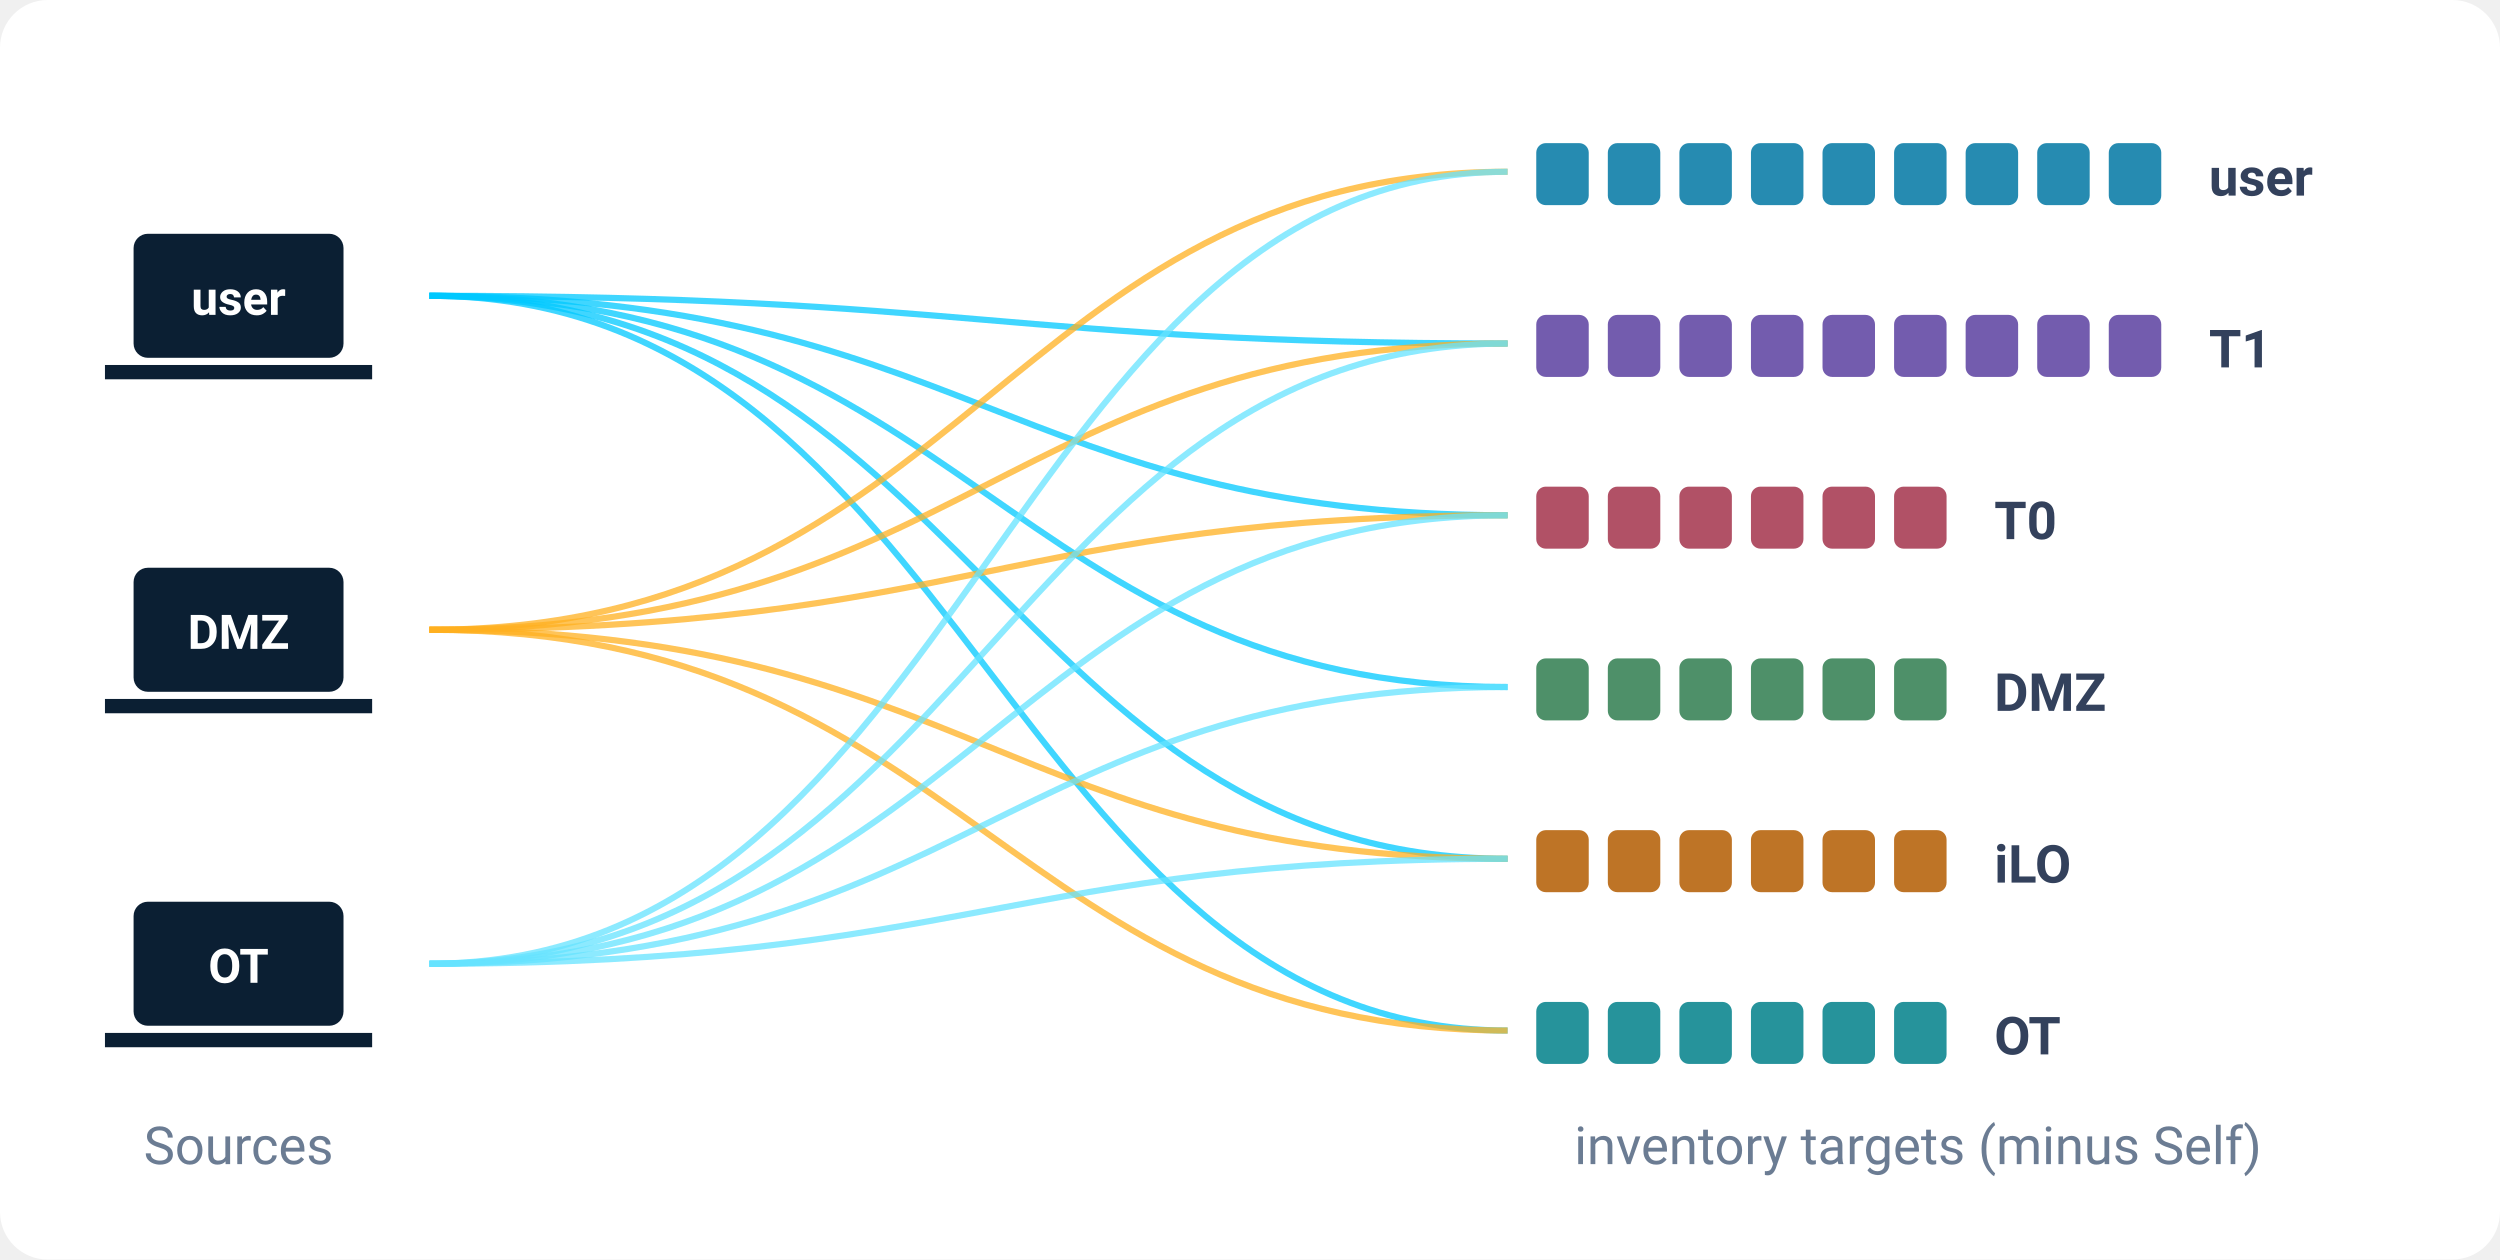
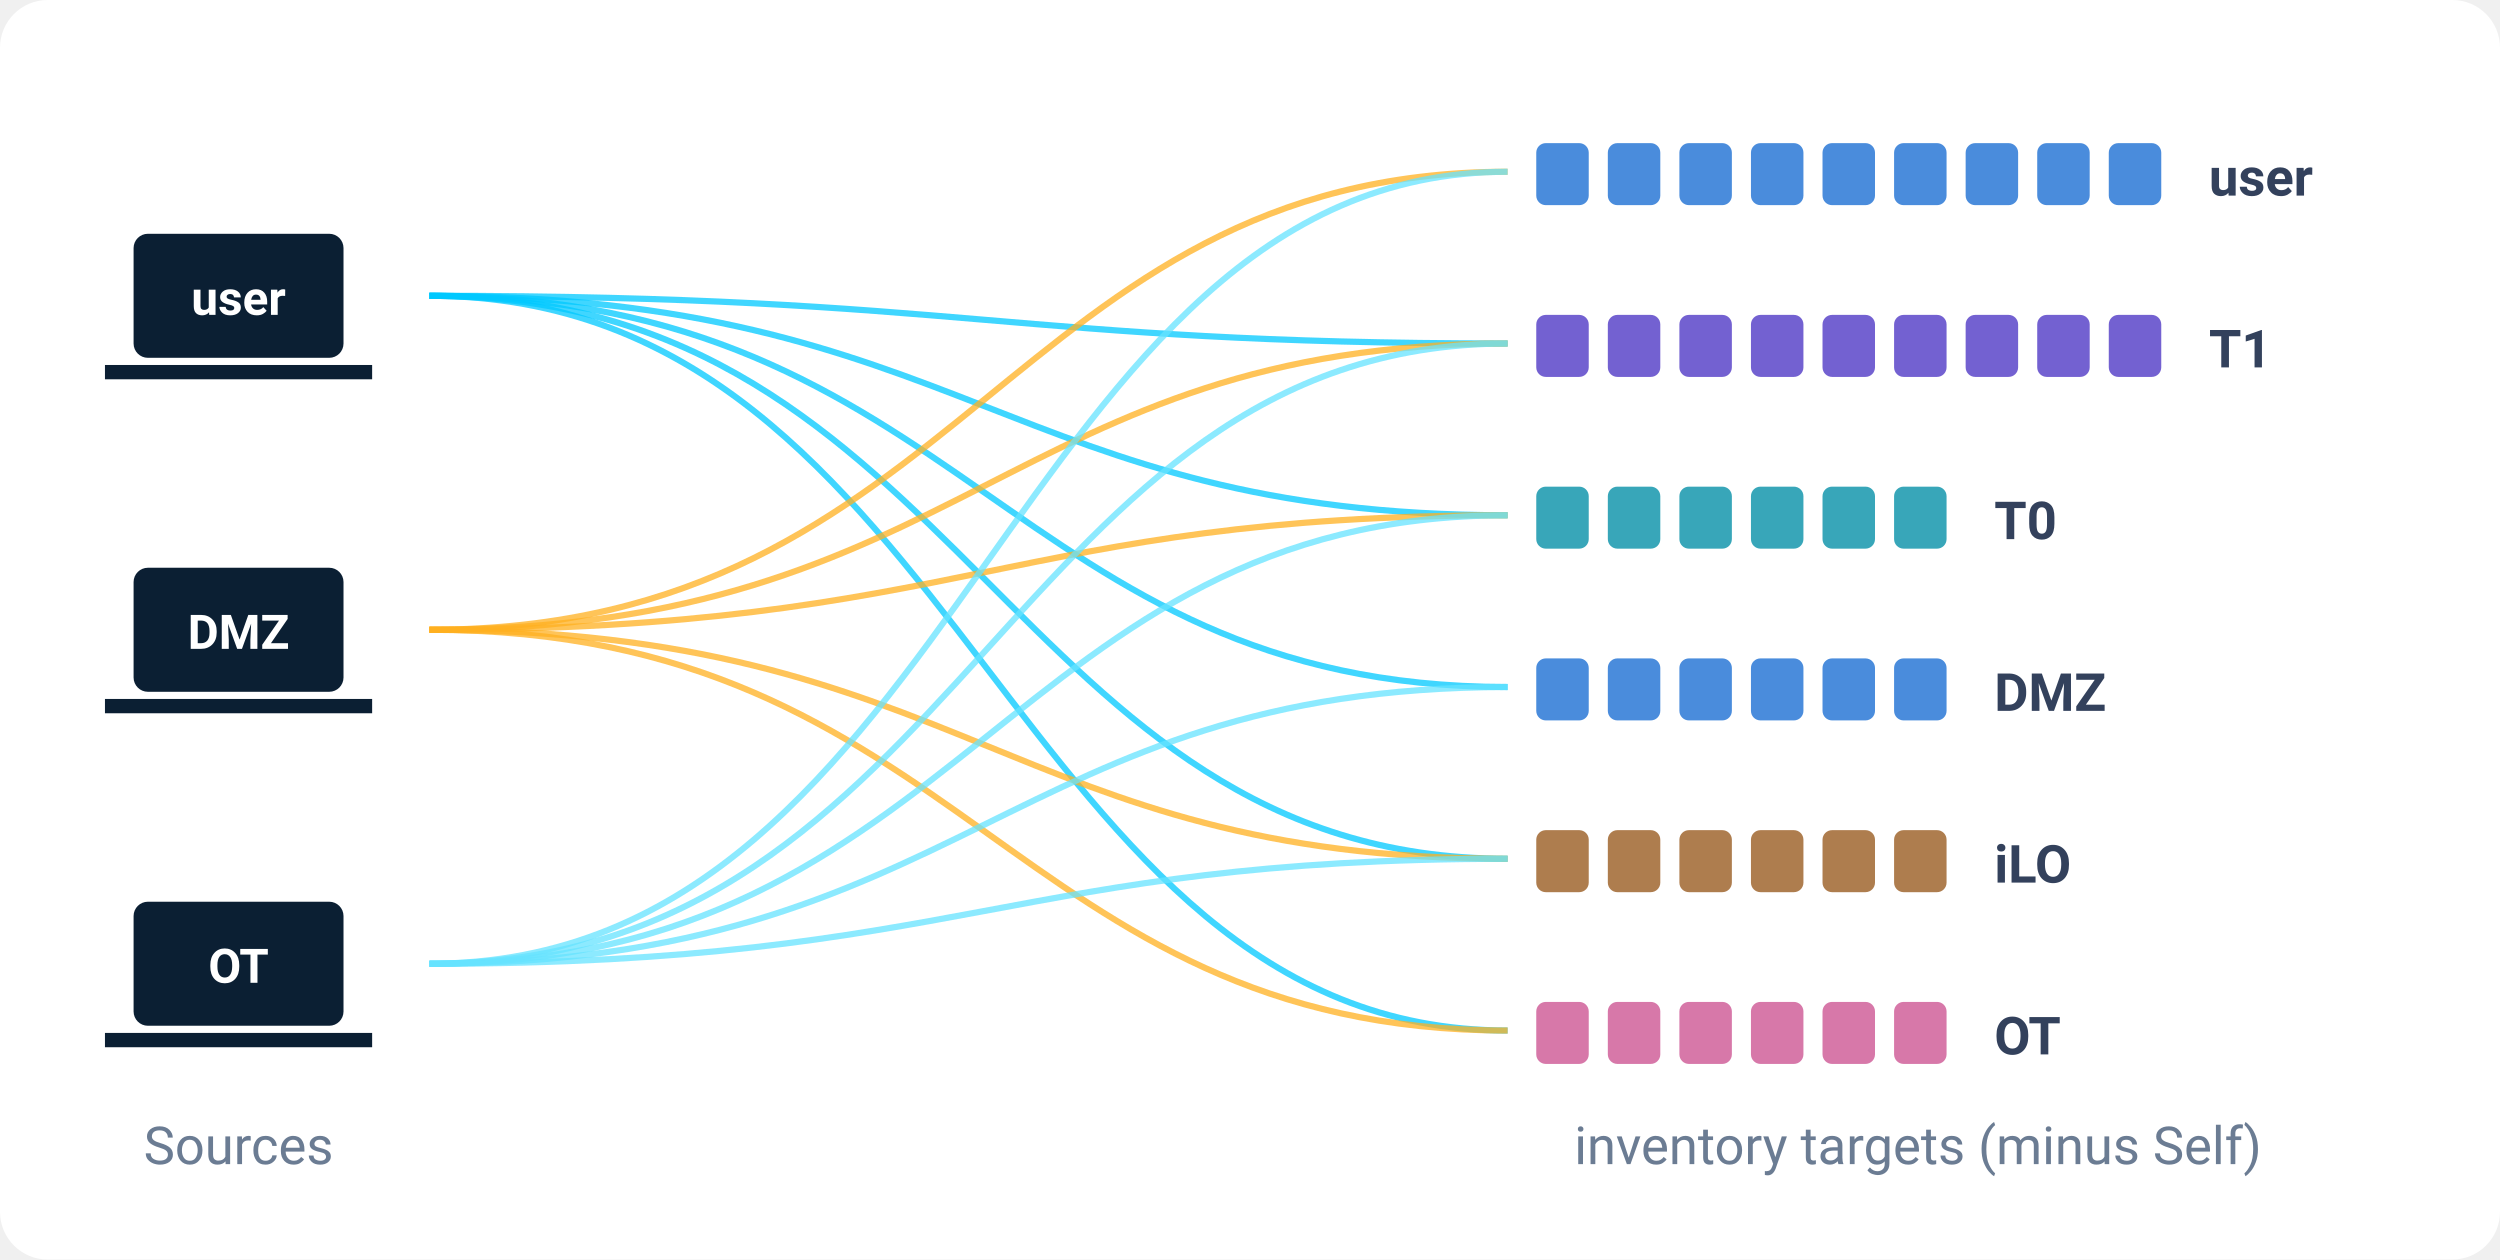
<svg xmlns="http://www.w3.org/2000/svg" width="524" height="264" viewBox="-12 -12 524 264" role="img" aria-label="Several Sources, one method: every Source scans the whole inventory minus itself">
  <rect x="-12" y="-12" width="524" height="264" rx="10" fill="#fff" />
  <text x="451" y="29" style="font-family:-apple-system,'Segoe UI',Roboto,Helvetica,Arial,sans-serif;font-weight:600;font-size:11px;fill:#33415c">user</text>
-   <rect x="310" y="18" width="11" height="13" rx="2" fill="#0077a3" opacity=".85" />
-   <rect x="325" y="18" width="11" height="13" rx="2" fill="#0077a3" opacity=".85" />
-   <rect x="340" y="18" width="11" height="13" rx="2" fill="#0077a3" opacity=".85" />
-   <rect x="355" y="18" width="11" height="13" rx="2" fill="#0077a3" opacity=".85" />
-   <rect x="370" y="18" width="11" height="13" rx="2" fill="#0077a3" opacity=".85" />
-   <rect x="385" y="18" width="11" height="13" rx="2" fill="#0077a3" opacity=".85" />
-   <rect x="400" y="18" width="11" height="13" rx="2" fill="#0077a3" opacity=".85" />
-   <rect x="415" y="18" width="11" height="13" rx="2" fill="#0077a3" opacity=".85" />
-   <rect x="430" y="18" width="11" height="13" rx="2" fill="#0077a3" opacity=".85" />
+   <rect x="310" y="18" width="11" height="13" rx="2" fill="#2a78d6" opacity=".85" />
+   <rect x="325" y="18" width="11" height="13" rx="2" fill="#2a78d6" opacity=".85" />
+   <rect x="340" y="18" width="11" height="13" rx="2" fill="#2a78d6" opacity=".85" />
+   <rect x="355" y="18" width="11" height="13" rx="2" fill="#2a78d6" opacity=".85" />
+   <rect x="370" y="18" width="11" height="13" rx="2" fill="#2a78d6" opacity=".85" />
+   <rect x="385" y="18" width="11" height="13" rx="2" fill="#2a78d6" opacity=".85" />
+   <rect x="400" y="18" width="11" height="13" rx="2" fill="#2a78d6" opacity=".85" />
+   <rect x="415" y="18" width="11" height="13" rx="2" fill="#2a78d6" opacity=".85" />
+   <rect x="430" y="18" width="11" height="13" rx="2" fill="#2a78d6" opacity=".85" />
  <text x="451" y="65" style="font-family:-apple-system,'Segoe UI',Roboto,Helvetica,Arial,sans-serif;font-weight:600;font-size:11px;fill:#33415c">T1</text>
-   <rect x="310" y="54" width="11" height="13" rx="2" fill="#5b3fa0" opacity=".85" />
-   <rect x="325" y="54" width="11" height="13" rx="2" fill="#5b3fa0" opacity=".85" />
-   <rect x="340" y="54" width="11" height="13" rx="2" fill="#5b3fa0" opacity=".85" />
-   <rect x="355" y="54" width="11" height="13" rx="2" fill="#5b3fa0" opacity=".85" />
-   <rect x="370" y="54" width="11" height="13" rx="2" fill="#5b3fa0" opacity=".85" />
-   <rect x="385" y="54" width="11" height="13" rx="2" fill="#5b3fa0" opacity=".85" />
-   <rect x="400" y="54" width="11" height="13" rx="2" fill="#5b3fa0" opacity=".85" />
-   <rect x="415" y="54" width="11" height="13" rx="2" fill="#5b3fa0" opacity=".85" />
-   <rect x="430" y="54" width="11" height="13" rx="2" fill="#5b3fa0" opacity=".85" />
+   <rect x="310" y="54" width="11" height="13" rx="2" fill="#5b45c9" opacity=".85" />
+   <rect x="325" y="54" width="11" height="13" rx="2" fill="#5b45c9" opacity=".85" />
+   <rect x="340" y="54" width="11" height="13" rx="2" fill="#5b45c9" opacity=".85" />
+   <rect x="355" y="54" width="11" height="13" rx="2" fill="#5b45c9" opacity=".85" />
+   <rect x="370" y="54" width="11" height="13" rx="2" fill="#5b45c9" opacity=".85" />
+   <rect x="385" y="54" width="11" height="13" rx="2" fill="#5b45c9" opacity=".85" />
+   <rect x="400" y="54" width="11" height="13" rx="2" fill="#5b45c9" opacity=".85" />
+   <rect x="415" y="54" width="11" height="13" rx="2" fill="#5b45c9" opacity=".85" />
+   <rect x="430" y="54" width="11" height="13" rx="2" fill="#5b45c9" opacity=".85" />
  <text x="406" y="101" style="font-family:-apple-system,'Segoe UI',Roboto,Helvetica,Arial,sans-serif;font-weight:600;font-size:11px;fill:#33415c">T0</text>
-   <rect x="310" y="90" width="11" height="13" rx="2" fill="#a3324b" opacity=".85" />
-   <rect x="325" y="90" width="11" height="13" rx="2" fill="#a3324b" opacity=".85" />
-   <rect x="340" y="90" width="11" height="13" rx="2" fill="#a3324b" opacity=".85" />
-   <rect x="355" y="90" width="11" height="13" rx="2" fill="#a3324b" opacity=".85" />
-   <rect x="370" y="90" width="11" height="13" rx="2" fill="#a3324b" opacity=".85" />
-   <rect x="385" y="90" width="11" height="13" rx="2" fill="#a3324b" opacity=".85" />
+   <rect x="310" y="90" width="11" height="13" rx="2" fill="#1597ad" opacity=".85" />
+   <rect x="325" y="90" width="11" height="13" rx="2" fill="#1597ad" opacity=".85" />
+   <rect x="340" y="90" width="11" height="13" rx="2" fill="#1597ad" opacity=".85" />
+   <rect x="355" y="90" width="11" height="13" rx="2" fill="#1597ad" opacity=".85" />
+   <rect x="370" y="90" width="11" height="13" rx="2" fill="#1597ad" opacity=".85" />
+   <rect x="385" y="90" width="11" height="13" rx="2" fill="#1597ad" opacity=".85" />
  <text x="406" y="137" style="font-family:-apple-system,'Segoe UI',Roboto,Helvetica,Arial,sans-serif;font-weight:600;font-size:11px;fill:#33415c">DMZ</text>
-   <rect x="310" y="126" width="11" height="13" rx="2" fill="#2f7d4f" opacity=".85" />
-   <rect x="325" y="126" width="11" height="13" rx="2" fill="#2f7d4f" opacity=".85" />
-   <rect x="340" y="126" width="11" height="13" rx="2" fill="#2f7d4f" opacity=".85" />
-   <rect x="355" y="126" width="11" height="13" rx="2" fill="#2f7d4f" opacity=".85" />
-   <rect x="370" y="126" width="11" height="13" rx="2" fill="#2f7d4f" opacity=".85" />
-   <rect x="385" y="126" width="11" height="13" rx="2" fill="#2f7d4f" opacity=".85" />
+   <rect x="310" y="126" width="11" height="13" rx="2" fill="#2a78d6" opacity=".85" />
+   <rect x="325" y="126" width="11" height="13" rx="2" fill="#2a78d6" opacity=".85" />
+   <rect x="340" y="126" width="11" height="13" rx="2" fill="#2a78d6" opacity=".85" />
+   <rect x="355" y="126" width="11" height="13" rx="2" fill="#2a78d6" opacity=".85" />
+   <rect x="370" y="126" width="11" height="13" rx="2" fill="#2a78d6" opacity=".85" />
+   <rect x="385" y="126" width="11" height="13" rx="2" fill="#2a78d6" opacity=".85" />
  <text x="406" y="173" style="font-family:-apple-system,'Segoe UI',Roboto,Helvetica,Arial,sans-serif;font-weight:600;font-size:11px;fill:#33415c">iLO</text>
-   <rect x="310" y="162" width="11" height="13" rx="2" fill="#b35c00" opacity=".85" />
-   <rect x="325" y="162" width="11" height="13" rx="2" fill="#b35c00" opacity=".85" />
-   <rect x="340" y="162" width="11" height="13" rx="2" fill="#b35c00" opacity=".85" />
-   <rect x="355" y="162" width="11" height="13" rx="2" fill="#b35c00" opacity=".85" />
-   <rect x="370" y="162" width="11" height="13" rx="2" fill="#b35c00" opacity=".85" />
-   <rect x="385" y="162" width="11" height="13" rx="2" fill="#b35c00" opacity=".85" />
+   <rect x="310" y="162" width="11" height="13" rx="2" fill="#a0662f" opacity=".85" />
+   <rect x="325" y="162" width="11" height="13" rx="2" fill="#a0662f" opacity=".85" />
+   <rect x="340" y="162" width="11" height="13" rx="2" fill="#a0662f" opacity=".85" />
+   <rect x="355" y="162" width="11" height="13" rx="2" fill="#a0662f" opacity=".85" />
+   <rect x="370" y="162" width="11" height="13" rx="2" fill="#a0662f" opacity=".85" />
+   <rect x="385" y="162" width="11" height="13" rx="2" fill="#a0662f" opacity=".85" />
  <text x="406" y="209" style="font-family:-apple-system,'Segoe UI',Roboto,Helvetica,Arial,sans-serif;font-weight:600;font-size:11px;fill:#33415c">OT</text>
-   <rect x="310" y="198" width="11" height="13" rx="2" fill="#00808a" opacity=".85" />
-   <rect x="325" y="198" width="11" height="13" rx="2" fill="#00808a" opacity=".85" />
-   <rect x="340" y="198" width="11" height="13" rx="2" fill="#00808a" opacity=".85" />
-   <rect x="355" y="198" width="11" height="13" rx="2" fill="#00808a" opacity=".85" />
-   <rect x="370" y="198" width="11" height="13" rx="2" fill="#00808a" opacity=".85" />
-   <rect x="385" y="198" width="11" height="13" rx="2" fill="#00808a" opacity=".85" />
+   <rect x="310" y="198" width="11" height="13" rx="2" fill="#d0609a" opacity=".85" />
+   <rect x="325" y="198" width="11" height="13" rx="2" fill="#d0609a" opacity=".85" />
+   <rect x="340" y="198" width="11" height="13" rx="2" fill="#d0609a" opacity=".85" />
+   <rect x="355" y="198" width="11" height="13" rx="2" fill="#d0609a" opacity=".85" />
+   <rect x="370" y="198" width="11" height="13" rx="2" fill="#d0609a" opacity=".85" />
+   <rect x="385" y="198" width="11" height="13" rx="2" fill="#d0609a" opacity=".85" />
  <path d="M78 50C190 50 200 60 304 60" fill="none" stroke="#00C8FF" stroke-width="1.3" opacity=".75" />
  <path d="M78 50C190 50 200 96 304 96" fill="none" stroke="#00C8FF" stroke-width="1.3" opacity=".75" />
  <path d="M78 50C190 50 200 132 304 132" fill="none" stroke="#00C8FF" stroke-width="1.3" opacity=".75" />
  <path d="M78 50C190 50 200 168 304 168" fill="none" stroke="#00C8FF" stroke-width="1.3" opacity=".75" />
  <path d="M78 50C190 50 200 204 304 204" fill="none" stroke="#00C8FF" stroke-width="1.3" opacity=".75" />
  <path d="M78 120C190 120 200 24 304 24" fill="none" stroke="#FFB020" stroke-width="1.3" opacity=".75" />
  <path d="M78 120C190 120 200 60 304 60" fill="none" stroke="#FFB020" stroke-width="1.3" opacity=".75" />
  <path d="M78 120C190 120 200 96 304 96" fill="none" stroke="#FFB020" stroke-width="1.3" opacity=".75" />
  <path d="M78 120C190 120 200 168 304 168" fill="none" stroke="#FFB020" stroke-width="1.3" opacity=".75" />
  <path d="M78 120C190 120 200 204 304 204" fill="none" stroke="#FFB020" stroke-width="1.3" opacity=".75" />
  <path d="M78 190C190 190 200 24 304 24" fill="none" stroke="#65E3FF" stroke-width="1.3" opacity=".75" />
  <path d="M78 190C190 190 200 60 304 60" fill="none" stroke="#65E3FF" stroke-width="1.3" opacity=".75" />
  <path d="M78 190C190 190 200 96 304 96" fill="none" stroke="#65E3FF" stroke-width="1.3" opacity=".75" />
  <path d="M78 190C190 190 200 132 304 132" fill="none" stroke="#65E3FF" stroke-width="1.3" opacity=".75" />
  <path d="M78 190C190 190 200 168 304 168" fill="none" stroke="#65E3FF" stroke-width="1.3" opacity=".75" />
  <rect x="16" y="37" width="44" height="26" rx="3" fill="#0B1F33" />
  <path d="M10 66H66" stroke="#0B1F33" stroke-width="3" />
  <text x="38" y="54" text-anchor="middle" style="font-size:10px;fill:#fff;font-family:-apple-system,'Segoe UI',Roboto,Helvetica,Arial,sans-serif;font-weight:700;font-size:10px">user</text>
  <rect x="16" y="107" width="44" height="26" rx="3" fill="#0B1F33" />
  <path d="M10 136H66" stroke="#0B1F33" stroke-width="3" />
  <text x="38" y="124" text-anchor="middle" style="font-size:10px;fill:#fff;font-family:-apple-system,'Segoe UI',Roboto,Helvetica,Arial,sans-serif;font-weight:700;font-size:10px">DMZ</text>
  <rect x="16" y="177" width="44" height="26" rx="3" fill="#0B1F33" />
  <path d="M10 206H66" stroke="#0B1F33" stroke-width="3" />
  <text x="38" y="194" text-anchor="middle" style="font-size:10px;fill:#fff;font-family:-apple-system,'Segoe UI',Roboto,Helvetica,Arial,sans-serif;font-weight:700;font-size:10px">OT</text>
  <text x="38" y="232" text-anchor="middle" style="font-family:-apple-system,'Segoe UI',Roboto,Helvetica,Arial,sans-serif;font-weight:400;font-size:11px;fill:#6B7C93">Sources</text>
  <text x="390" y="232" text-anchor="middle" style="font-family:-apple-system,'Segoe UI',Roboto,Helvetica,Arial,sans-serif;font-weight:400;font-size:11px;fill:#6B7C93">inventory targets (minus Self)</text>
</svg>
